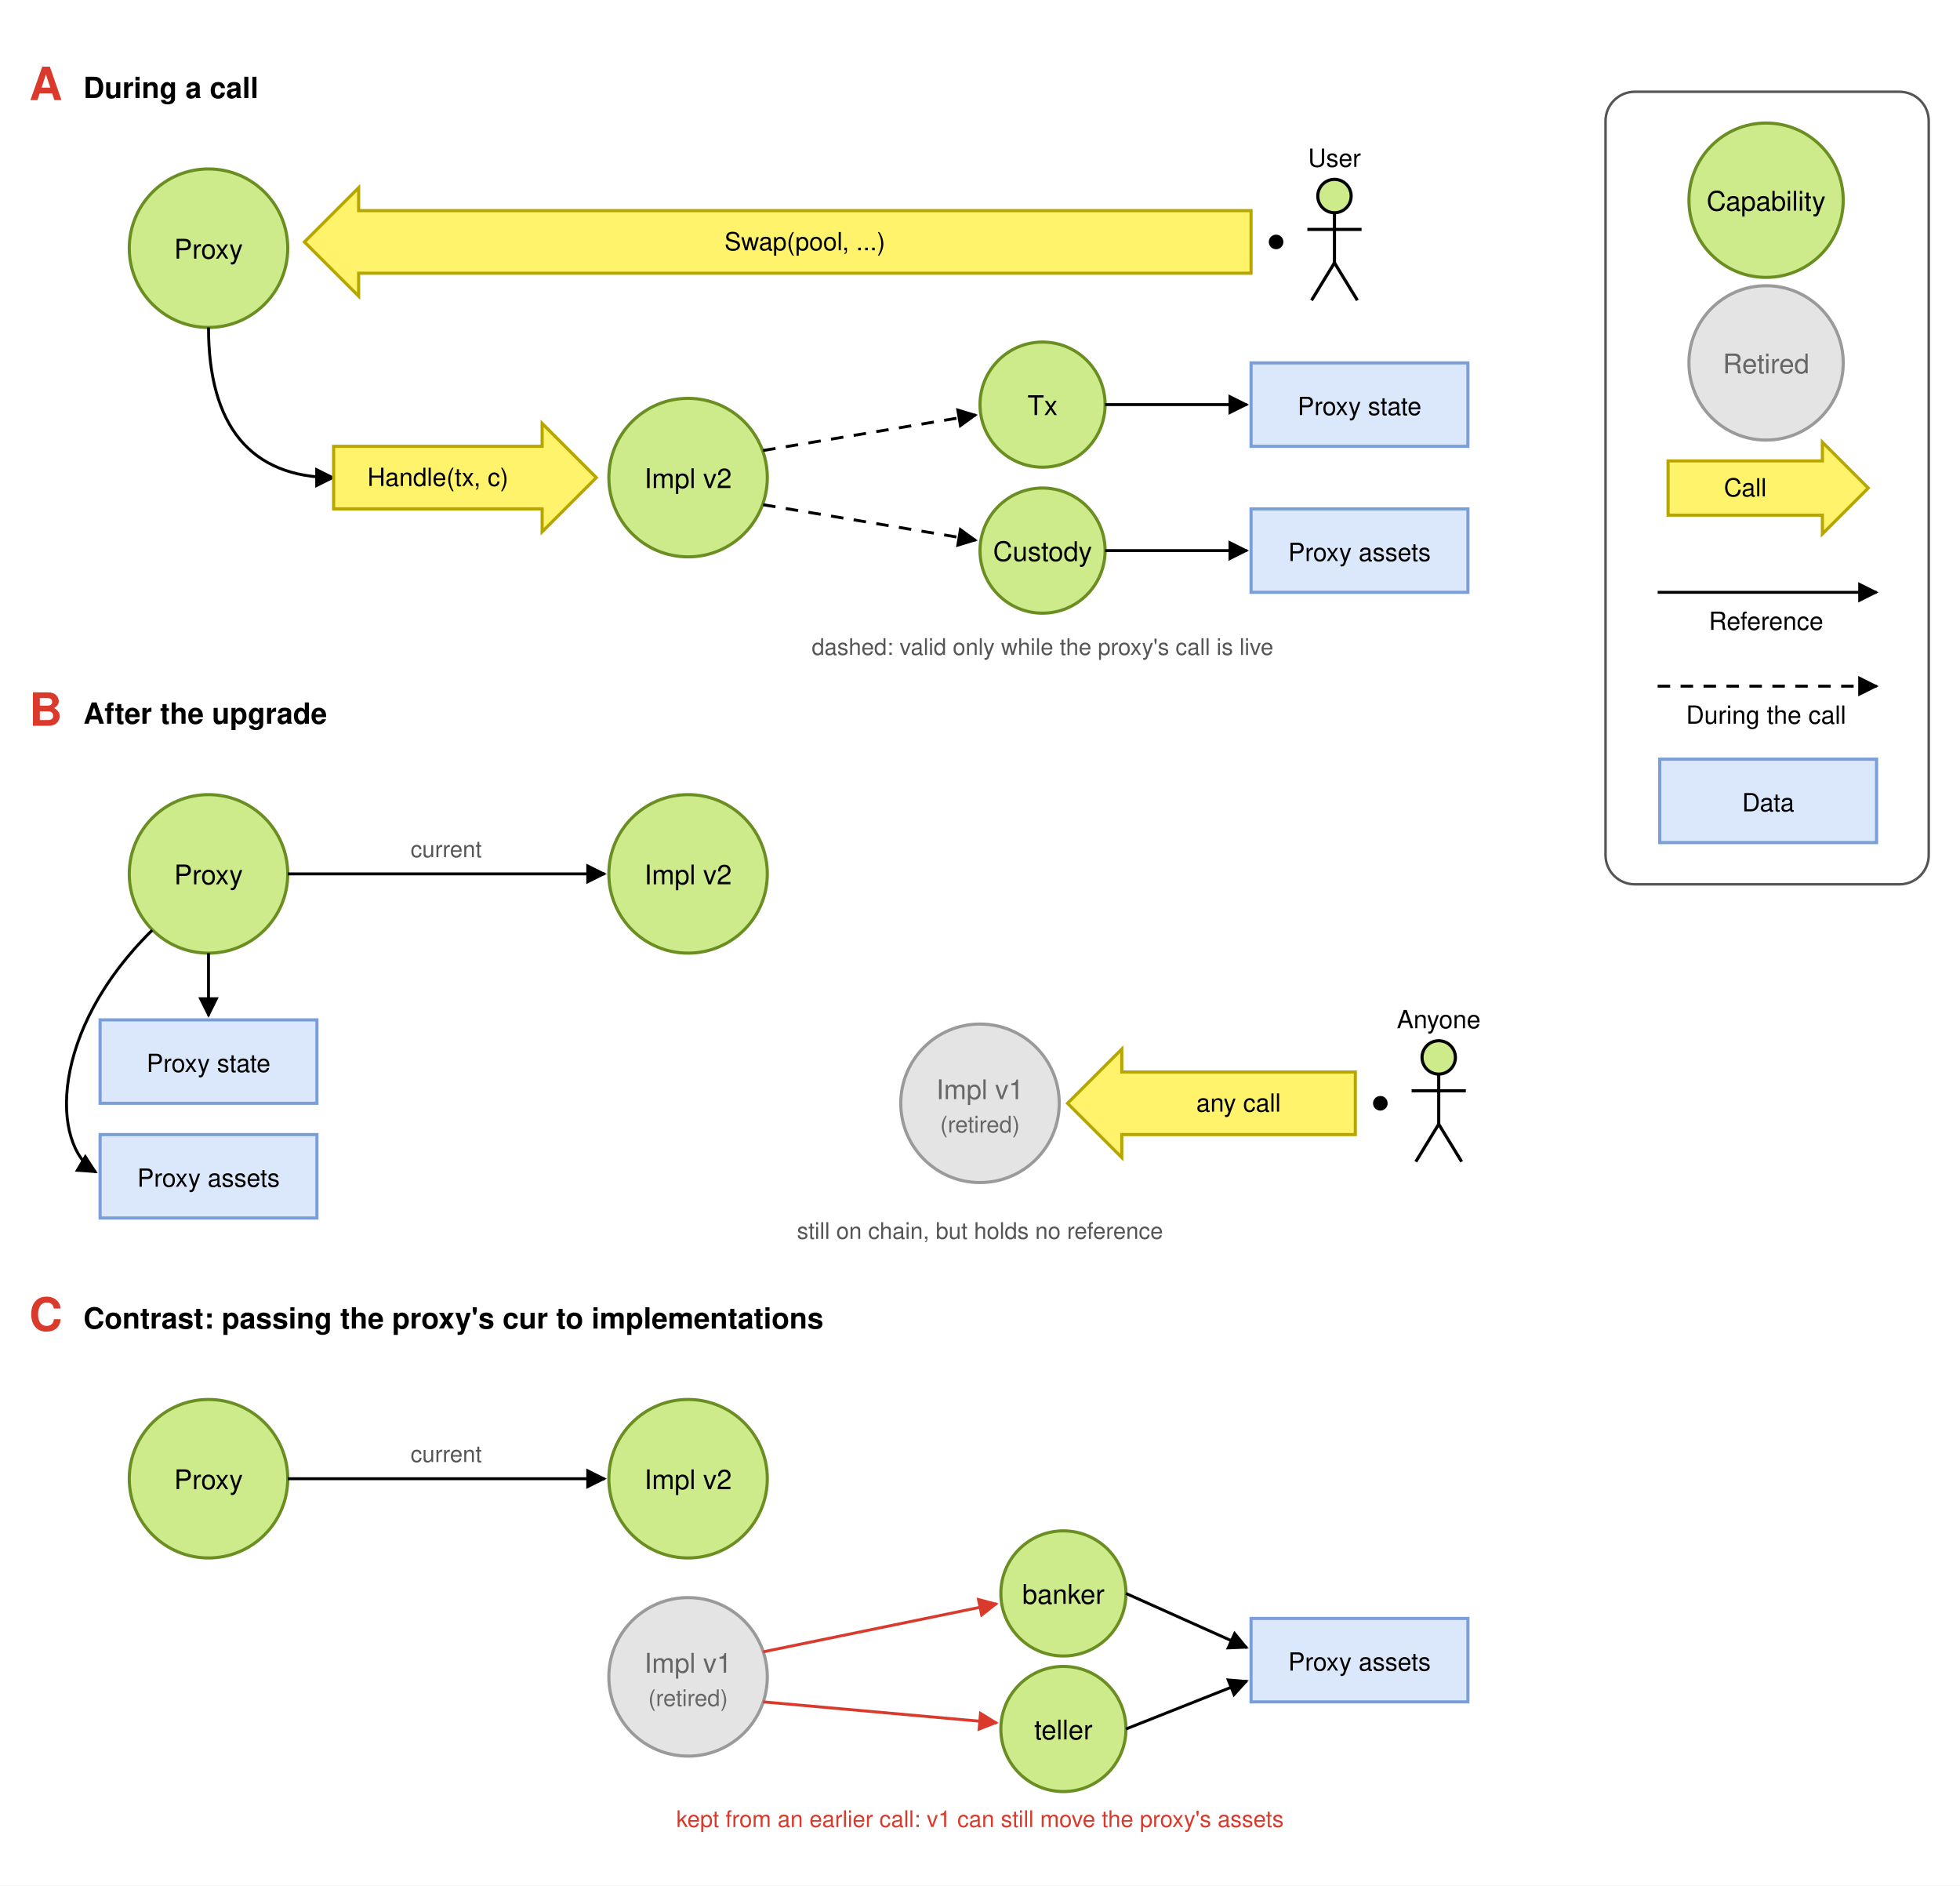
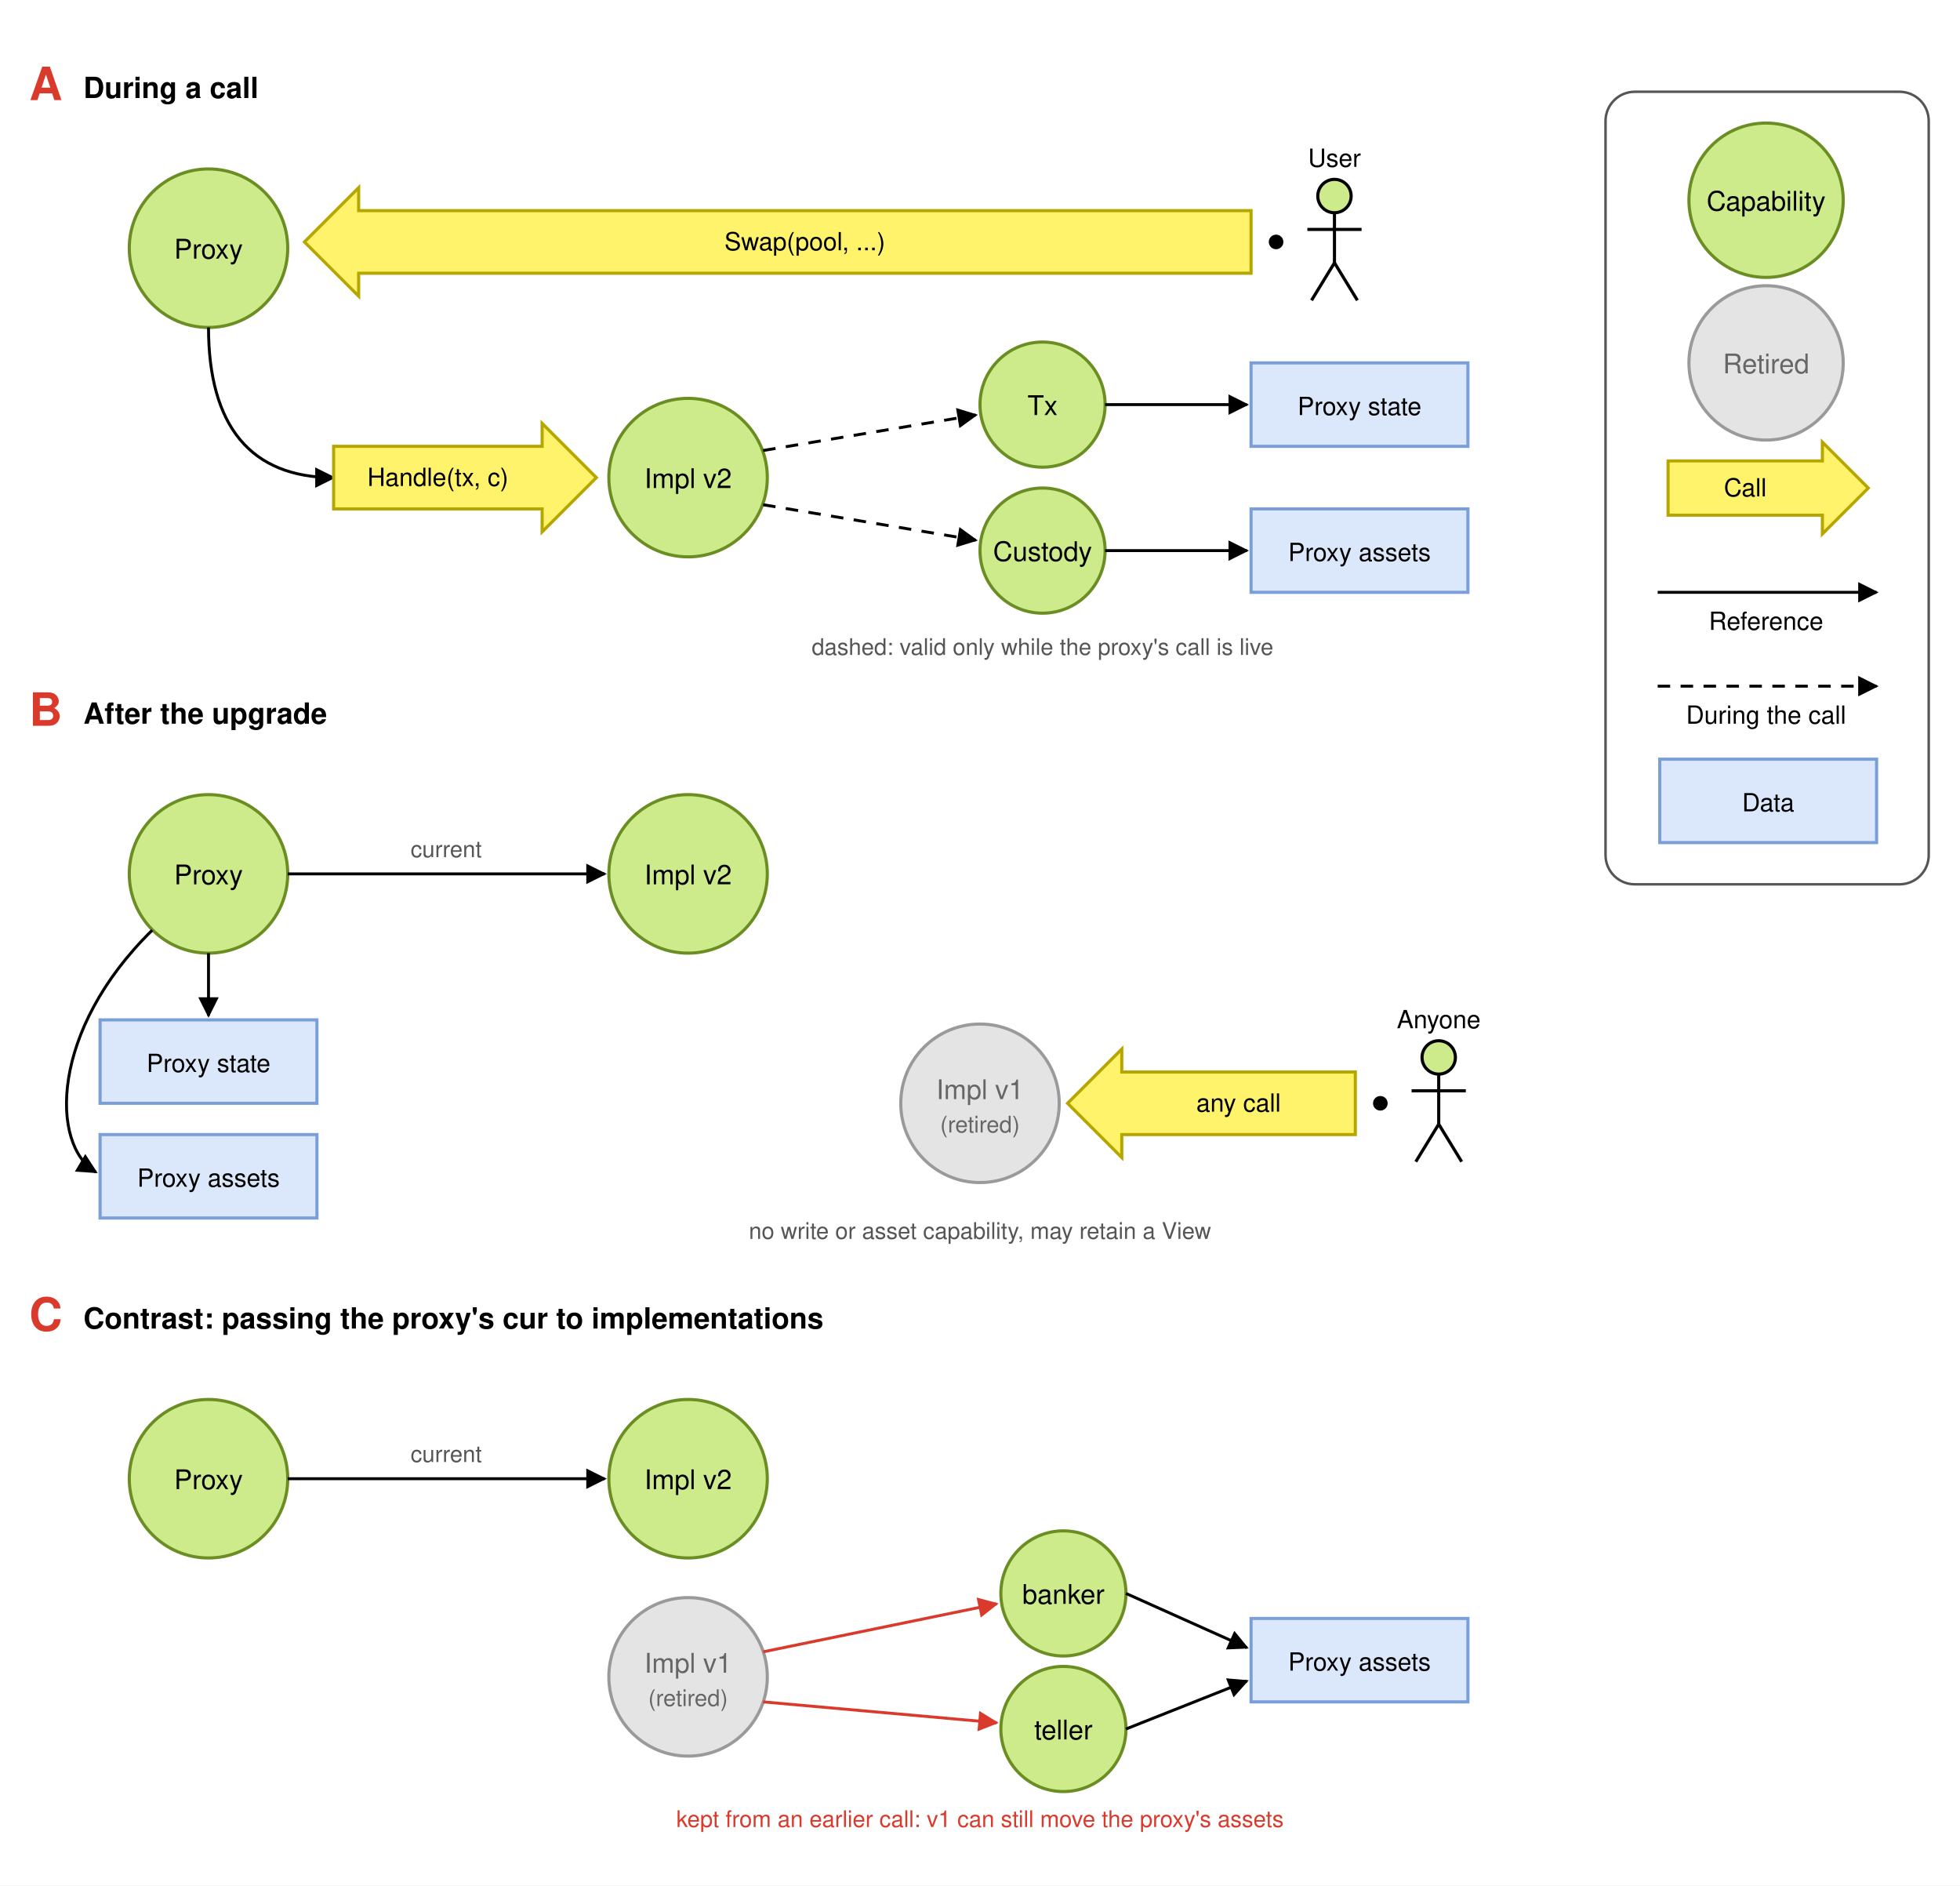
<svg xmlns="http://www.w3.org/2000/svg" width="940" height="904" viewBox="0 0 940 904">
  <defs>
    <marker id="arrow" viewBox="0 0 10 10" refX="9" refY="5" markerWidth="7" markerHeight="7" orient="auto-start-reverse">
      <path d="M0,0 L10,5 L0,10 z" fill="#000" />
    </marker>
    <marker id="arrowRed" viewBox="0 0 10 10" refX="9" refY="5" markerWidth="7" markerHeight="7" orient="auto-start-reverse">
      <path d="M0,0 L10,5 L0,10 z" fill="#d93a2b" />
    </marker>
  </defs>
  <rect width="940" height="904" fill="#fff" />
  <g transform="translate(0,24)">
    <text x="14" y="24" font-size="22" text-anchor="start" fill="#d93a2b" font-weight="bold" font-family="Helvetica, Arial, sans-serif">A</text>
    <text x="40" y="23" font-size="14" text-anchor="start" fill="#000" font-weight="bold" font-family="Helvetica, Arial, sans-serif">During a call</text>
    <circle cx="100" cy="95" r="38" fill="#cdeb8b" stroke="#6b8e23" stroke-width="1.5" />
    <text x="100" y="100" font-size="13" text-anchor="middle" fill="#000" font-weight="normal" font-family="Helvetica, Arial, sans-serif">Proxy</text>
    <g stroke="#000" stroke-width="1.5" fill="none">
      <circle cx="640" cy="70" r="8" fill="#cdeb8b" />
      <line x1="640" y1="78" x2="640" y2="102" />
      <line x1="627" y1="86" x2="653" y2="86" />
      <line x1="640" y1="102" x2="629" y2="120" />
      <line x1="640" y1="102" x2="651" y2="120" />
    </g>
    <text x="640" y="56" font-size="12" text-anchor="middle" fill="#000" font-weight="normal" font-family="Helvetica, Arial, sans-serif">User</text>
    <circle cx="612" cy="92" r="3.5" fill="#000" />
    <polygon points="600,77 172,77 172,66 146,92 172,118 172,107 600,107" fill="#fff36b" stroke="#b8a600" stroke-width="1.5" />
    <text x="386.0" y="96" font-size="12" text-anchor="middle" fill="#000" font-weight="normal" font-family="Helvetica, Arial, sans-serif">Swap(pool, ...)</text>
    <circle cx="330" cy="205" r="38" fill="#cdeb8b" stroke="#6b8e23" stroke-width="1.5" />
    <text x="330" y="210" font-size="13" text-anchor="middle" fill="#000" font-weight="normal" font-family="Helvetica, Arial, sans-serif">Impl v2</text>
    <path d="M 100,133 C 100,180 120,205 160,205" fill="none" stroke="#000" stroke-width="1.4" marker-end="url(#arrow)" />
    <polygon points="160,190 260,190 260,179 286,205 260,231 260,220 160,220" fill="#fff36b" stroke="#b8a600" stroke-width="1.5" />
    <text x="210.0" y="209" font-size="12" text-anchor="middle" fill="#000" font-weight="normal" font-family="Helvetica, Arial, sans-serif">Handle(tx, c)</text>
    <circle cx="500" cy="170" r="30" fill="#cdeb8b" stroke="#6b8e23" stroke-width="1.5" />
    <text x="500" y="175" font-size="13" text-anchor="middle" fill="#000" font-weight="normal" font-family="Helvetica, Arial, sans-serif">Tx</text>
    <circle cx="500" cy="240" r="30" fill="#cdeb8b" stroke="#6b8e23" stroke-width="1.5" />
    <text x="500" y="245" font-size="13" text-anchor="middle" fill="#000" font-weight="normal" font-family="Helvetica, Arial, sans-serif">Custody</text>
    <path d="M 366,192 L 468,175" fill="none" stroke="#000" stroke-width="1.4" stroke-dasharray="6,5" marker-end="url(#arrow)" />
    <path d="M 366,218 L 468,235" fill="none" stroke="#000" stroke-width="1.4" stroke-dasharray="6,5" marker-end="url(#arrow)" />
    <rect x="600" y="150" width="104" height="40" fill="#dbe7fb" stroke="#7a9fd8" stroke-width="1.5" />
    <text x="652.0" y="175.0" font-size="12" text-anchor="middle" fill="#000" font-weight="normal" font-family="Helvetica, Arial, sans-serif">Proxy state</text>
    <rect x="600" y="220" width="104" height="40" fill="#dbe7fb" stroke="#7a9fd8" stroke-width="1.5" />
    <text x="652.0" y="245.0" font-size="12" text-anchor="middle" fill="#000" font-weight="normal" font-family="Helvetica, Arial, sans-serif">Proxy assets</text>
    <path d="M 530,170 L 598,170" fill="none" stroke="#000" stroke-width="1.4" marker-end="url(#arrow)" />
    <path d="M 530,240 L 598,240" fill="none" stroke="#000" stroke-width="1.4" marker-end="url(#arrow)" />
    <text x="500" y="290" font-size="11" text-anchor="middle" fill="#555" font-weight="normal" font-family="Helvetica, Arial, sans-serif">dashed: valid only while the proxy's call is live</text>
    <text x="14" y="324" font-size="22" text-anchor="start" fill="#d93a2b" font-weight="bold" font-family="Helvetica, Arial, sans-serif">B</text>
    <text x="40" y="323" font-size="14" text-anchor="start" fill="#000" font-weight="bold" font-family="Helvetica, Arial, sans-serif">After the upgrade</text>
    <circle cx="100" cy="395" r="38" fill="#cdeb8b" stroke="#6b8e23" stroke-width="1.5" />
    <text x="100" y="400" font-size="13" text-anchor="middle" fill="#000" font-weight="normal" font-family="Helvetica, Arial, sans-serif">Proxy</text>
    <circle cx="330" cy="395" r="38" fill="#cdeb8b" stroke="#6b8e23" stroke-width="1.5" />
    <text x="330" y="400" font-size="13" text-anchor="middle" fill="#000" font-weight="normal" font-family="Helvetica, Arial, sans-serif">Impl v2</text>
    <path d="M 138,395 L 290,395" fill="none" stroke="#000" stroke-width="1.4" marker-end="url(#arrow)" />
    <text x="214" y="387" font-size="11" text-anchor="middle" fill="#555" font-weight="normal" font-family="Helvetica, Arial, sans-serif">current</text>
    <rect x="48" y="465" width="104" height="40" fill="#dbe7fb" stroke="#7a9fd8" stroke-width="1.5" />
    <text x="100.0" y="490.0" font-size="12" text-anchor="middle" fill="#000" font-weight="normal" font-family="Helvetica, Arial, sans-serif">Proxy state</text>
    <rect x="48" y="520" width="104" height="40" fill="#dbe7fb" stroke="#7a9fd8" stroke-width="1.5" />
    <text x="100.0" y="545.0" font-size="12" text-anchor="middle" fill="#000" font-weight="normal" font-family="Helvetica, Arial, sans-serif">Proxy assets</text>
    <path d="M 100,433 L 100,463" fill="none" stroke="#000" stroke-width="1.4" marker-end="url(#arrow)" />
    <path d="M 73,422 C 24,470 24,525 46,538" fill="none" stroke="#000" stroke-width="1.4" marker-end="url(#arrow)" />
    <circle cx="470" cy="505" r="38" fill="#e4e4e4" stroke="#9a9a9a" stroke-width="1.5" />
    <text x="470" y="503" font-size="13" text-anchor="middle" fill="#666" font-weight="normal" font-family="Helvetica, Arial, sans-serif">Impl v1</text>
    <text x="470" y="519" font-size="11" text-anchor="middle" fill="#666" font-weight="normal" font-family="Helvetica, Arial, sans-serif">(retired)</text>
    <g stroke="#000" stroke-width="1.5" fill="none">
      <circle cx="690" cy="483" r="8" fill="#cdeb8b" />
      <line x1="690" y1="491" x2="690" y2="515" />
      <line x1="677" y1="499" x2="703" y2="499" />
      <line x1="690" y1="515" x2="679" y2="533" />
      <line x1="690" y1="515" x2="701" y2="533" />
    </g>
    <text x="690" y="469" font-size="12" text-anchor="middle" fill="#000" font-weight="normal" font-family="Helvetica, Arial, sans-serif">Anyone</text>
    <circle cx="662" cy="505" r="3.5" fill="#000" />
    <polygon points="650,490 538,490 538,479 512,505 538,531 538,520 650,520" fill="#fff36b" stroke="#b8a600" stroke-width="1.5" />
    <text x="594.0" y="509" font-size="12" text-anchor="middle" fill="#000" font-weight="normal" font-family="Helvetica, Arial, sans-serif">any call</text>
-     <text x="470" y="570" font-size="11" text-anchor="middle" fill="#555" font-weight="normal" font-family="Helvetica, Arial, sans-serif">still on chain, but holds no reference</text>
+     <text x="470" y="570" font-size="11" text-anchor="middle" fill="#555" font-weight="normal" font-family="Helvetica, Arial, sans-serif">no write or asset capability, may retain a View</text>
    <text x="14" y="614" font-size="22" text-anchor="start" fill="#d93a2b" font-weight="bold" font-family="Helvetica, Arial, sans-serif">C</text>
    <text x="40" y="613" font-size="14" text-anchor="start" fill="#000" font-weight="bold" font-family="Helvetica, Arial, sans-serif">Contrast: passing the proxy's cur to implementations</text>
    <circle cx="100" cy="685" r="38" fill="#cdeb8b" stroke="#6b8e23" stroke-width="1.5" />
    <text x="100" y="690" font-size="13" text-anchor="middle" fill="#000" font-weight="normal" font-family="Helvetica, Arial, sans-serif">Proxy</text>
    <circle cx="330" cy="685" r="38" fill="#cdeb8b" stroke="#6b8e23" stroke-width="1.5" />
    <text x="330" y="690" font-size="13" text-anchor="middle" fill="#000" font-weight="normal" font-family="Helvetica, Arial, sans-serif">Impl v2</text>
    <path d="M 138,685 L 290,685" fill="none" stroke="#000" stroke-width="1.4" marker-end="url(#arrow)" />
    <text x="214" y="677" font-size="11" text-anchor="middle" fill="#555" font-weight="normal" font-family="Helvetica, Arial, sans-serif">current</text>
    <circle cx="330" cy="780" r="38" fill="#e4e4e4" stroke="#9a9a9a" stroke-width="1.5" />
    <text x="330" y="778" font-size="13" text-anchor="middle" fill="#666" font-weight="normal" font-family="Helvetica, Arial, sans-serif">Impl v1</text>
    <text x="330" y="794" font-size="11" text-anchor="middle" fill="#666" font-weight="normal" font-family="Helvetica, Arial, sans-serif">(retired)</text>
    <circle cx="510" cy="740" r="30" fill="#cdeb8b" stroke="#6b8e23" stroke-width="1.5" />
    <text x="510" y="745" font-size="13" text-anchor="middle" fill="#000" font-weight="normal" font-family="Helvetica, Arial, sans-serif">banker</text>
    <circle cx="510" cy="805" r="30" fill="#cdeb8b" stroke="#6b8e23" stroke-width="1.5" />
    <text x="510" y="810" font-size="13" text-anchor="middle" fill="#000" font-weight="normal" font-family="Helvetica, Arial, sans-serif">teller</text>
    <path d="M 366,768 L 478,745" fill="none" stroke="#d93a2b" stroke-width="1.4" marker-end="url(#arrowRed)" />
    <path d="M 366,792 L 478,802" fill="none" stroke="#d93a2b" stroke-width="1.4" marker-end="url(#arrowRed)" />
    <rect x="600" y="752" width="104" height="40" fill="#dbe7fb" stroke="#7a9fd8" stroke-width="1.5" />
    <text x="652.0" y="777.0" font-size="12" text-anchor="middle" fill="#000" font-weight="normal" font-family="Helvetica, Arial, sans-serif">Proxy assets</text>
    <path d="M 540,740 L 598,766" fill="none" stroke="#000" stroke-width="1.4" marker-end="url(#arrow)" />
    <path d="M 540,805 L 598,782" fill="none" stroke="#000" stroke-width="1.4" marker-end="url(#arrow)" />
    <text x="470" y="852" font-size="11" text-anchor="middle" fill="#d93a2b" font-weight="normal" font-family="Helvetica, Arial, sans-serif">kept from an earlier call: v1 can still move the proxy's assets</text>
    <rect x="770" y="20" width="155" height="380" rx="14" fill="#fff" stroke="#555" stroke-width="1.2" />
    <circle cx="847" cy="72" r="37" fill="#cdeb8b" stroke="#6b8e23" stroke-width="1.5" />
    <text x="847" y="77" font-size="13" text-anchor="middle" fill="#000" font-weight="normal" font-family="Helvetica, Arial, sans-serif">Capability</text>
    <circle cx="847" cy="150" r="37" fill="#e4e4e4" stroke="#9a9a9a" stroke-width="1.5" />
    <text x="847" y="155" font-size="13" text-anchor="middle" fill="#666" font-weight="normal" font-family="Helvetica, Arial, sans-serif">Retired</text>
    <polygon points="800,197 874,197 874,188 896,210 874,232 874,223 800,223" fill="#fff36b" stroke="#b8a600" stroke-width="1.5" />
    <text x="837.0" y="214" font-size="12" text-anchor="middle" fill="#000" font-weight="normal" font-family="Helvetica, Arial, sans-serif">Call</text>
    <path d="M 795,260 L 900,260" fill="none" stroke="#000" stroke-width="1.4" marker-end="url(#arrow)" />
    <text x="847" y="278" font-size="12" text-anchor="middle" fill="#000" font-weight="normal" font-family="Helvetica, Arial, sans-serif">Reference</text>
    <path d="M 795,305 L 900,305" fill="none" stroke="#000" stroke-width="1.4" stroke-dasharray="6,5" marker-end="url(#arrow)" />
    <text x="847" y="323" font-size="12" text-anchor="middle" fill="#000" font-weight="normal" font-family="Helvetica, Arial, sans-serif">During the call</text>
    <rect x="796" y="340" width="104" height="40" fill="#dbe7fb" stroke="#7a9fd8" stroke-width="1.5" />
    <text x="848.0" y="365.0" font-size="12" text-anchor="middle" fill="#000" font-weight="normal" font-family="Helvetica, Arial, sans-serif">Data</text>
  </g>
</svg>
